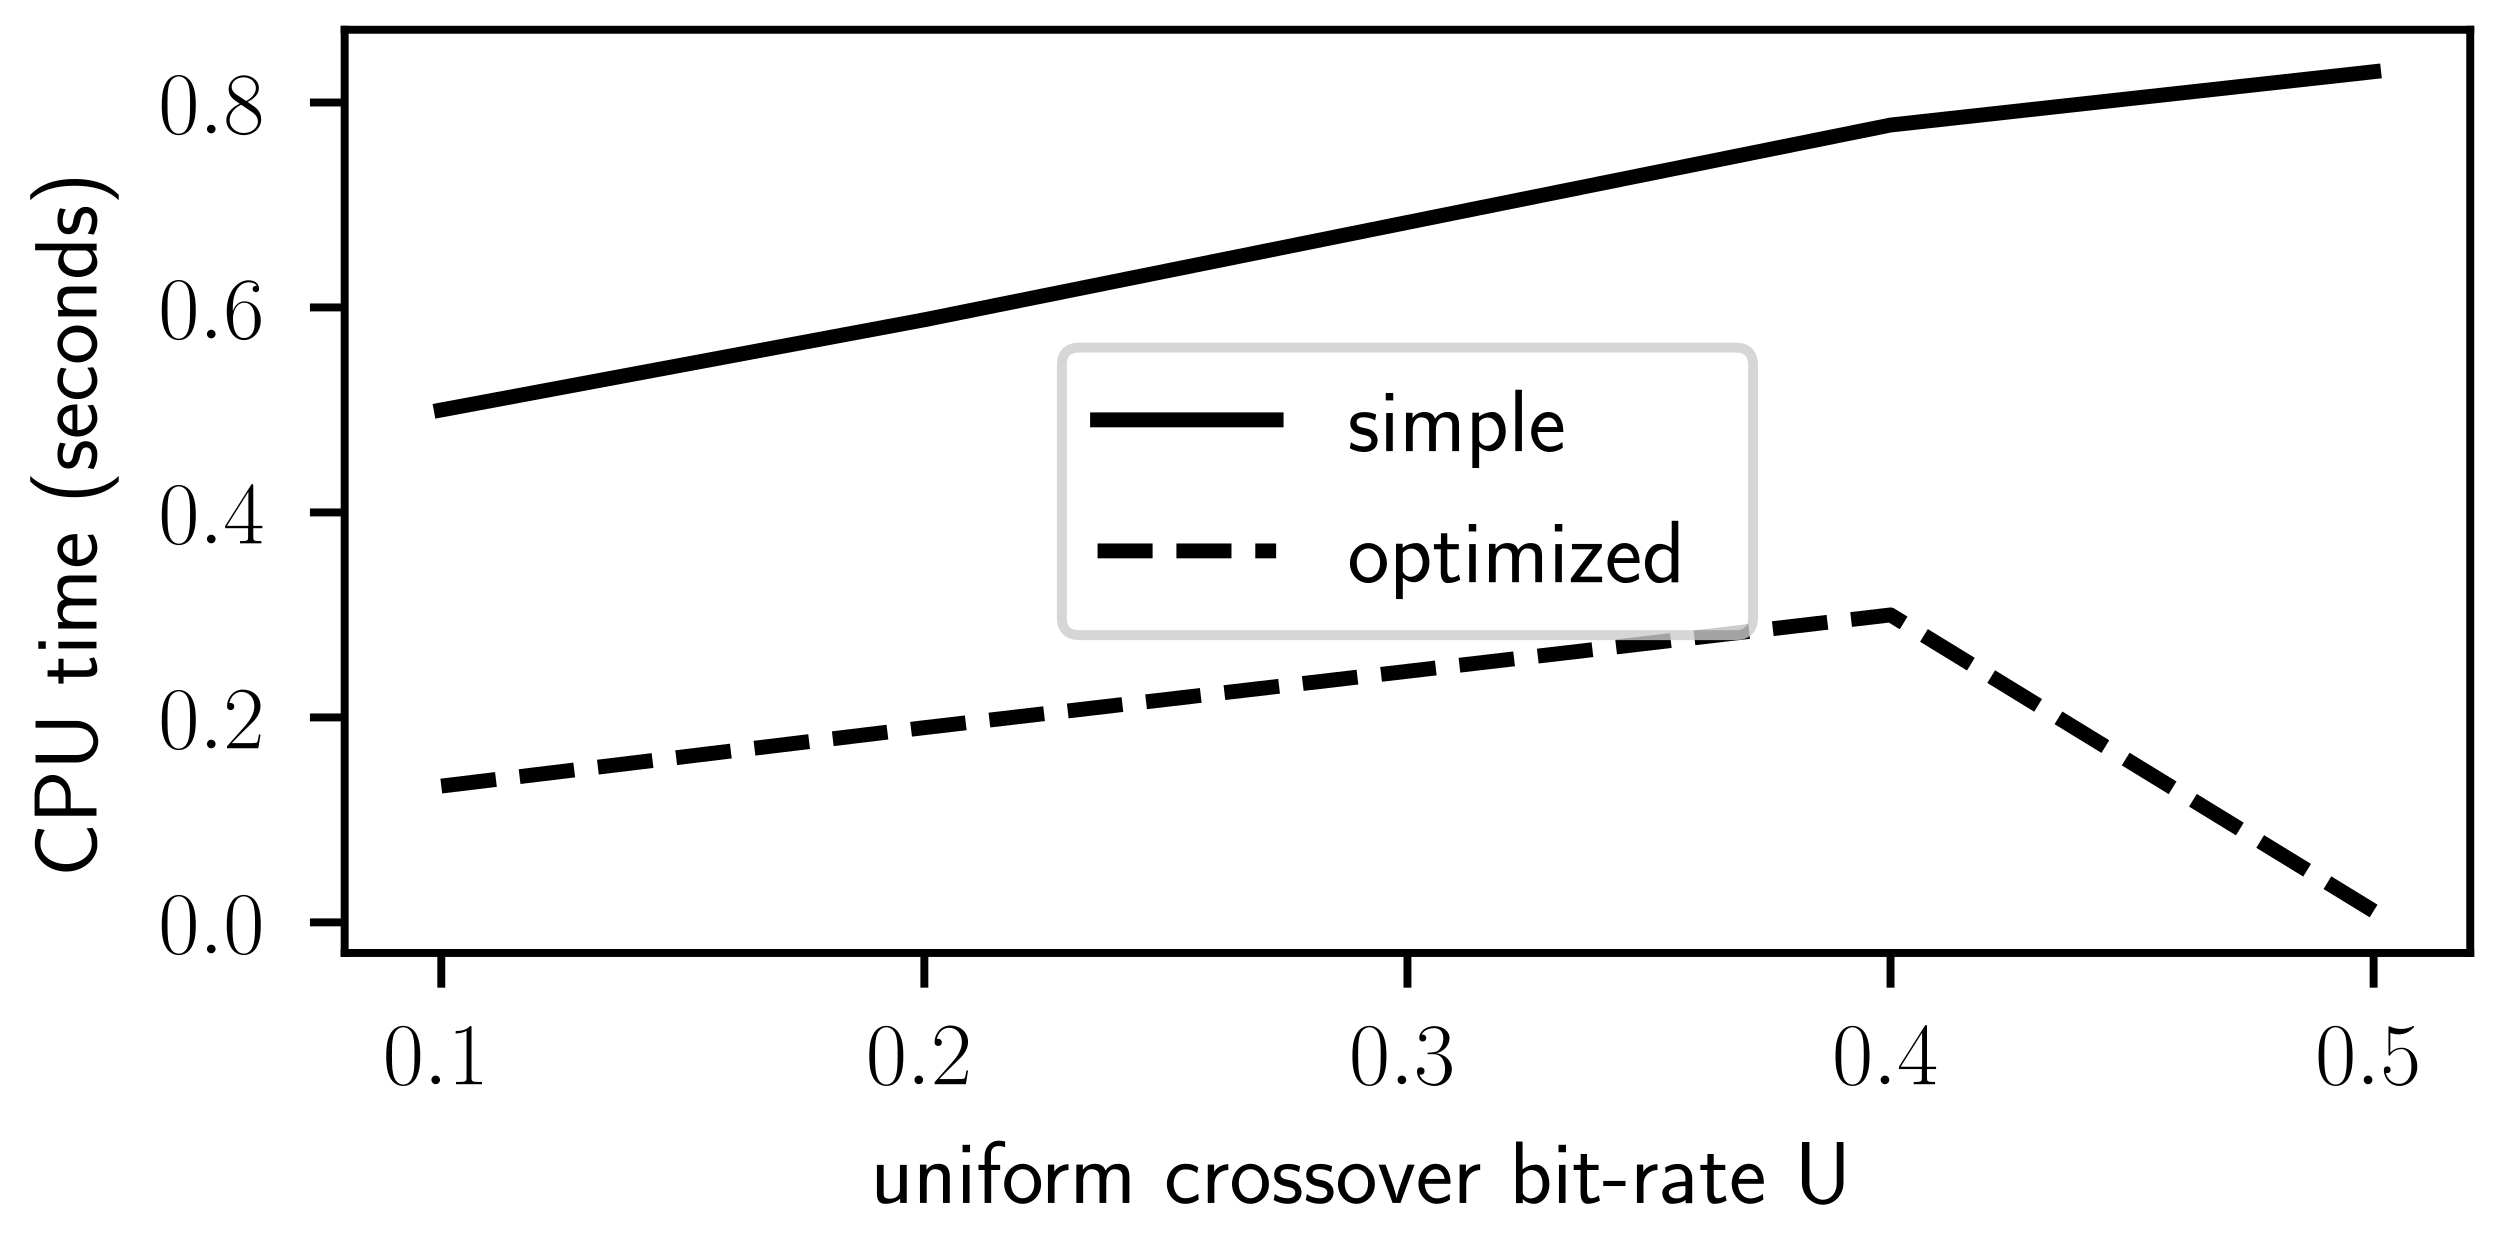
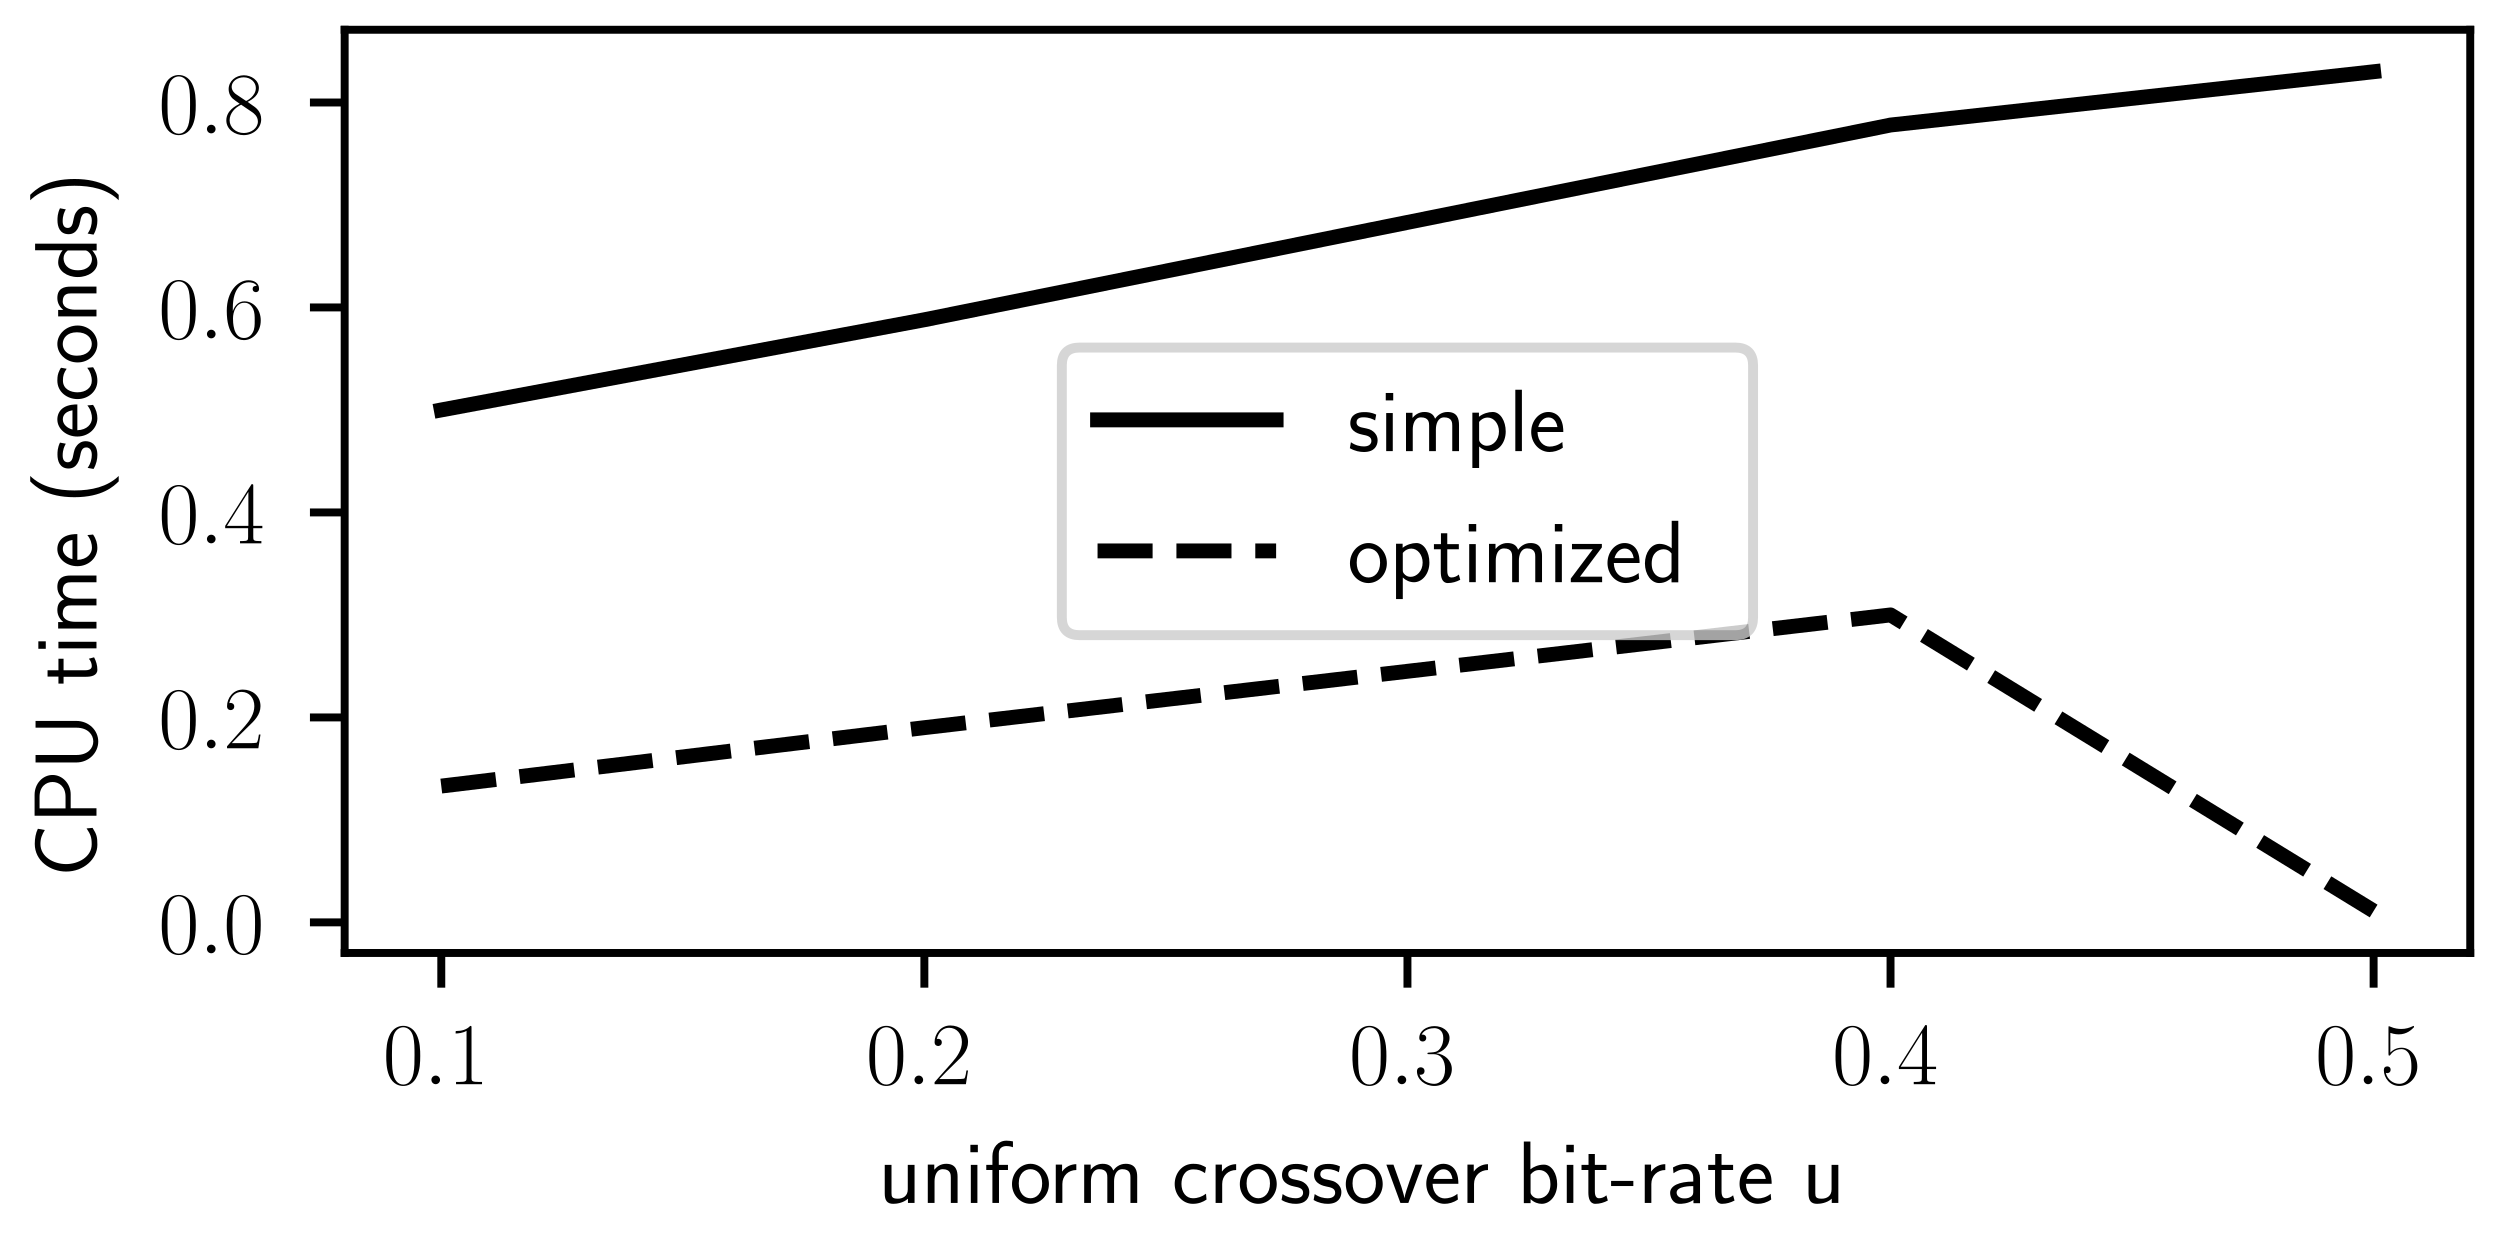
<svg xmlns="http://www.w3.org/2000/svg" xmlns:xlink="http://www.w3.org/1999/xlink" height="126pt" version="1.1" viewBox="0 0 252 126" width="252pt">
  <defs>
    <style type="text/css">*{stroke-linecap:butt;stroke-linejoin:round;}</style>
  </defs>
  <g id="figure_1">
    <g id="patch_1">
      <path d="M 0 126  L 252 126  L 252 0  L 0 0  z " style="fill:#ffffff;" />
    </g>
    <g id="axes_1">
      <g id="patch_2">
        <path d="M 34.742 96.06  L 249 96.06  L 249 3  L 34.742 3  z " style="fill:#ffffff;" />
      </g>
      <g id="matplotlib.axis_1">
        <g id="xtick_1">
          <g id="line2d_1">
            <defs>
-               <path d="M 0 0  L 0 3.5  " id="m1bb3023447" style="stroke:#000000;stroke-width:0.8;" />
-             </defs>
-             <g>
-               <use style="stroke:#000000;stroke-width:0.8;" x="44.481" xlink:href="#m1bb3023447" y="96.06" />
+               <path d="M 0 0  L 0 3.5  " id="mfb2e3ba7ee" style="stroke:#000000;stroke-width:0.8;" />
+             </defs>
+             <g>
+               <use style="stroke:#000000;stroke-width:0.8;" x="44.481" xlink:href="#mfb2e3ba7ee" y="96.06" />
            </g>
          </g>
          <g id="text_1">
            <g transform="translate(38.59322 109.2862)scale(0.09 -0.09)">
              <defs>
                <path d="M 42 31.641  C 42 37.75 41.906 48.125 37.703 56.109  C 34 63.109 28.094 65.594 22.906 65.594  C 18.094 65.594 12 63.406 8.203 56.203  C 4.203 48.719 3.797 39.438 3.797 31.641  C 3.797 25.953 3.906 17.281 7 9.672  C 11.297 -0.609 19 -2 22.906 -2  C 27.5 -2 34.5 -0.109 38.594 9.375  C 41.594 16.281 42 24.359 42 31.641  z M 22.906 -0.406  C 16.5 -0.406 12.703 5.078 11.297 12.688  C 10.203 18.562 10.203 27.156 10.203 32.75  C 10.203 40.438 10.203 46.828 11.5 52.922  C 13.406 61.391 19 64 22.906 64  C 27 64 32.297 61.297 34.203 53.125  C 35.5 47.438 35.594 40.734 35.594 32.75  C 35.594 26.25 35.594 18.266 34.406 12.375  C 32.297 1.484 26.406 -0.406 22.906 -0.406  z " id="CMR17-48" />
                <path d="M 18.406 4.797  C 18.406 7.688 16 9.672 13.594 9.672  C 10.703 9.672 8.703 7.281 8.703 4.891  C 8.703 2 11.094 0 13.5 0  C 16.406 0 18.406 2.391 18.406 4.797  z " id="CMMI12-58" />
                <path d="M 26.594 63.406  C 26.594 65.5 26.5 65.5 25.094 65.5  C 21.203 61.188 15.297 59.797 9.703 59.797  C 9.406 59.797 8.906 59.797 8.797 59.5  C 8.703 59.297 8.703 59.094 8.703 57  C 11.797 57 17 57.594 21 59.984  L 21 7.203  C 21 3.688 20.797 2.5 12.203 2.5  L 9.203 2.5  L 9.203 0  C 14 0 19 0 23.797 0  C 28.594 0 33.594 0 38.406 0  L 38.406 2.5  L 35.406 2.5  C 26.797 2.5 26.594 3.594 26.594 7.156  z " id="CMR17-49" />
              </defs>
              <use transform="scale(0.996264)" xlink:href="#CMR17-48" />
              <use transform="translate(45.69048 0)scale(0.996264)" xlink:href="#CMMI12-58" />
              <use transform="translate(72.78765 0)scale(0.996264)" xlink:href="#CMR17-49" />
            </g>
          </g>
        </g>
        <g id="xtick_2">
          <g id="line2d_2">
            <g>
-               <use style="stroke:#000000;stroke-width:0.8;" x="93.176" xlink:href="#m1bb3023447" y="96.06" />
+               <use style="stroke:#000000;stroke-width:0.8;" x="93.176" xlink:href="#mfb2e3ba7ee" y="96.06" />
            </g>
          </g>
          <g id="text_2">
            <g transform="translate(87.2882 109.2862)scale(0.09 -0.09)">
              <defs>
                <path d="M 41.703 15.453  L 39.906 15.453  C 38.906 8.375 38.094 7.172 37.703 6.562  C 37.203 5.766 30 5.766 28.594 5.766  L 9.406 5.766  C 13 9.672 20 16.75 28.5 24.953  C 34.594 30.734 41.703 37.531 41.703 47.422  C 41.703 59.219 32.297 66 21.797 66  C 10.797 66 4.094 56.312 4.094 47.344  C 4.094 43.438 7 42.938 8.203 42.938  C 9.203 42.938 12.203 43.547 12.203 47.031  C 12.203 50.109 9.594 51 8.203 51  C 7.594 51 7 50.906 6.594 50.703  C 8.5 59.219 14.297 63.406 20.406 63.406  C 29.094 63.406 34.797 56.516 34.797 47.422  C 34.797 38.734 29.703 31.25 24 24.75  L 4.094 2.281  L 4.094 0  L 39.297 0  z " id="CMR17-50" />
              </defs>
              <use transform="scale(0.996264)" xlink:href="#CMR17-48" />
              <use transform="translate(45.69048 0)scale(0.996264)" xlink:href="#CMMI12-58" />
              <use transform="translate(72.78765 0)scale(0.996264)" xlink:href="#CMR17-50" />
            </g>
          </g>
        </g>
        <g id="xtick_3">
          <g id="line2d_3">
            <g>
-               <use style="stroke:#000000;stroke-width:0.8;" x="141.871" xlink:href="#m1bb3023447" y="96.06" />
+               <use style="stroke:#000000;stroke-width:0.8;" x="141.871" xlink:href="#mfb2e3ba7ee" y="96.06" />
            </g>
          </g>
          <g id="text_3">
            <g transform="translate(135.9832 109.2862)scale(0.09 -0.09)">
              <defs>
                <path d="M 22.094 33.703  C 31 33.703 34.906 25.969 34.906 17.031  C 34.906 5 28.5 0.391 22.703 0.391  C 17.406 0.391 8.797 3.031 6.094 10.828  C 6.594 10.625 7.094 10.625 7.594 10.625  C 10 10.625 11.797 12.219 11.797 14.812  C 11.797 17.703 9.594 19 7.594 19  C 5.906 19 3.297 18.203 3.297 14.469  C 3.297 5.234 12.297 -2 22.906 -2  C 34 -2 42.5 6.719 42.5 16.953  C 42.5 26.672 34.5 33.703 25 34.797  C 32.594 36.375 39.906 43.062 39.906 52.016  C 39.906 59.688 32 65.297 23 65.297  C 13.906 65.297 5.906 59.828 5.906 52.016  C 5.906 48.594 8.5 48 9.797 48  C 11.906 48 13.703 49.297 13.703 51.891  C 13.703 54.469 11.906 55.766 9.797 55.766  C 9.406 55.766 8.906 55.766 8.5 55.578  C 11.406 61.859 19.297 63 22.797 63  C 26.297 63 32.906 61.328 32.906 51.875  C 32.906 49.109 32.5 44.188 29.094 39.844  C 26.094 36 22.703 36 19.406 35.688  C 18.906 35.688 16.594 35.453 16.203 35.453  C 15.5 35.359 15.094 35.266 15.094 34.5  C 15.094 33.797 15.203 33.703 17.203 33.703  z " id="CMR17-51" />
              </defs>
              <use transform="scale(0.996264)" xlink:href="#CMR17-48" />
              <use transform="translate(45.69048 0)scale(0.996264)" xlink:href="#CMMI12-58" />
              <use transform="translate(72.78765 0)scale(0.996264)" xlink:href="#CMR17-51" />
            </g>
          </g>
        </g>
        <g id="xtick_4">
          <g id="line2d_4">
            <g>
-               <use style="stroke:#000000;stroke-width:0.8;" x="190.566" xlink:href="#m1bb3023447" y="96.06" />
+               <use style="stroke:#000000;stroke-width:0.8;" x="190.566" xlink:href="#mfb2e3ba7ee" y="96.06" />
            </g>
          </g>
          <g id="text_4">
            <g transform="translate(184.6782 109.2862)scale(0.09 -0.09)">
              <defs>
                <path d="M 33.594 64.406  C 33.594 66.5 33.5 66.5 31.703 66.5  L 2 19.594  L 2 17  L 27.797 17  L 27.797 7.141  C 27.797 3.5 27.594 2.5 20.594 2.5  L 18.703 2.5  L 18.703 0  C 21.906 0 27.297 0 30.703 0  C 34.094 0 39.5 0 42.703 0  L 42.703 2.5  L 40.797 2.5  C 33.797 2.5 33.594 3.5 33.594 7.141  L 33.594 17  L 43.797 17  L 43.797 19.594  L 33.594 19.594  z M 28.094 57.859  L 28.094 19.594  L 4 19.594  z " id="CMR17-52" />
              </defs>
              <use transform="scale(0.996264)" xlink:href="#CMR17-48" />
              <use transform="translate(45.69048 0)scale(0.996264)" xlink:href="#CMMI12-58" />
              <use transform="translate(72.78765 0)scale(0.996264)" xlink:href="#CMR17-52" />
            </g>
          </g>
        </g>
        <g id="xtick_5">
          <g id="line2d_5">
            <g>
-               <use style="stroke:#000000;stroke-width:0.8;" x="239.261" xlink:href="#m1bb3023447" y="96.06" />
+               <use style="stroke:#000000;stroke-width:0.8;" x="239.261" xlink:href="#mfb2e3ba7ee" y="96.06" />
            </g>
          </g>
          <g id="text_5">
            <g transform="translate(233.3732 109.2862)scale(0.09 -0.09)">
              <defs>
                <path d="M 11.406 57.688  C 12.406 57.281 16.5 56 20.703 56  C 30 56 35.094 61.109 38 64.062  C 38 64.953 38 65.5 37.406 65.5  C 37.297 65.5 37.094 65.5 36.297 65.047  C 32.797 63.406 28.703 62.078 23.703 62.078  C 20.703 62.078 16.203 62.484 11.297 64.672  C 10.203 65.172 10 65.172 9.906 65.172  C 9.406 65.172 9.297 65.062 9.297 63.078  L 9.297 34.422  C 9.297 32.641 9.297 32.141 10.297 32.141  C 10.797 32.141 11 32.344 11.5 33.031  C 14.703 37.516 19.094 39.406 24.094 39.406  C 27.594 39.406 35.094 37.219 35.094 20.141  C 35.094 16.953 35.094 11.172 32.094 6.578  C 29.594 2.484 25.703 0.391 21.406 0.391  C 14.797 0.391 8.094 5 6.297 12.719  C 6.703 12.609 7.5 12.422 7.906 12.422  C 9.203 12.422 11.703 13.125 11.703 16.219  C 11.703 18.906 9.797 20 7.906 20  C 5.594 20 4.094 18.594 4.094 15.797  C 4.094 7.094 11 -2 21.594 -2  C 31.906 -2 41.703 6.875 41.703 19.75  C 41.703 31.719 33.906 41 24.203 41  C 19.094 41 14.797 39.109 11.406 35.531  z " id="CMR17-53" />
              </defs>
              <use transform="scale(0.996264)" xlink:href="#CMR17-48" />
              <use transform="translate(45.69048 0)scale(0.996264)" xlink:href="#CMMI12-58" />
              <use transform="translate(72.78765 0)scale(0.996264)" xlink:href="#CMR17-53" />
            </g>
          </g>
        </g>
        <g id="text_6">
-           <g transform="translate(87.72981 121.2563)scale(0.09 -0.09)">
+           <g transform="translate(88.51852 121.2563)scale(0.09 -0.09)">
            <defs>
              <path d="M 40.906 42.797  L 33.297 42.797  L 33.297 15.188  C 33.297 7.781 27.906 4.781 22.203 4.781  C 15.594 4.781 15 6.984 15 11.078  L 15 42.797  L 7.406 42.797  L 7.406 10.594  C 7.406 2.797 10.094 -1 17 -1  C 20.406 -1 28.094 -0.203 33.5 4.781  L 33.5 0  L 40.906 0  z " id="CMSS17-117" />
              <path d="M 40.906 29.328  C 40.906 35.672 39.406 44 28.094 44  C 21.703 44 17.5 40.719 14.703 37.328  L 14.703 43.094  L 7.406 43.094  L 7.406 0  L 15 0  L 15 24.359  C 15 30.688 17.406 37.938 24.203 37.938  C 33 37.938 33.297 32 33.297 28.578  L 33.297 0  L 40.906 0  z " id="CMSS17-110" />
              <path d="M 15.297 65.359  L 6.906 65.359  L 6.906 57  L 15.297 57  z M 14.797 42.797  L 7.406 42.797  L 7.406 0  L 14.797 0  z " id="CMSS17-105" />
              <path d="M 16.797 37  L 26.906 37  L 26.906 42.766  L 16.594 42.766  L 16.594 55.609  C 16.594 62.719 22 63.938 25.094 63.938  C 26.094 63.938 28.906 63.938 32.5 62.641  L 32.5 69.203  C 30.203 69.703 27.406 70 25.203 70  C 15.906 70 9.406 62.391 9.406 52.484  L 9.406 42.766  L 2.5 42.766  L 2.5 37  L 9.406 37  L 9.406 0  L 16.797 0  z " id="CMSS17-102" />
              <path d="M 44.203 21.188  C 44.203 34 34.703 44 23.5 44  C 12 44 2.703 33.703 2.703 21.188  C 2.703 8.5 12.297 -1 23.406 -1  C 34.797 -1 44.203 8.797 44.203 21.188  z M 23.5 5.266  C 16.406 5.266 10.297 11.078 10.297 22  C 10.297 33.609 17.406 37.922 23.406 37.922  C 29.906 37.922 36.594 33.219 36.594 22  C 36.594 10.672 30.094 5.266 23.5 5.266  z " id="CMSS17-111" />
              <path d="M 14.906 21.297  C 14.906 30.703 21.797 37 30.594 37  L 30.594 43.578  C 24.203 43.578 18.203 40.391 14.594 35.203  L 14.594 43.094  L 7.5 43.094  L 7.5 0  L 14.906 0  z " id="CMSS17-114" />
              <path d="M 67 29.328  C 67 36.062 65.297 44 54.094 44  C 46.594 44 42.094 39.312 40.094 36.422  C 38.297 41.719 34.094 44 28.094 44  C 21.297 44 17 40.125 14.703 37.328  L 14.703 43.094  L 7.406 43.094  L 7.406 0  L 15 0  L 15 24.359  C 15 30.297 17.203 37.938 24.297 37.938  C 33.406 37.938 33.406 31.5 33.406 28.578  L 33.406 0  L 41 0  L 41 24.359  C 41 30.297 43.203 37.938 50.297 37.938  C 59.406 37.938 59.406 31.5 59.406 28.578  L 59.406 0  L 67 0  z " id="CMSS17-109" />
              <path d="M 38.5 39.703  C 38.5 40.391 33.906 42.406 32.703 42.797  C 29.406 44 25.203 44 24.094 44  C 11.094 44 3.297 32.703 3.297 21.297  C 3.297 9.297 12 -1 23.703 -1  C 30.406 -1 35.203 1.188 39.094 3.781  L 38.5 10.375  C 34.203 7.078 29.203 5.266 23.797 5.266  C 16 5.266 10.906 12.094 10.906 21.391  C 10.906 28.609 14.203 37.719 24.203 37.719  C 29.703 37.719 32.797 36.609 37.406 33.516  z " id="CMSS17-99" />
              <path d="M 32.203 41.047  C 26.297 43.859 21.703 43.859 18.703 43.859  C 11.594 43.859 3.094 41.375 3.094 31.297  C 3.094 21.234 14.094 19.031 17.094 18.422  C 21.703 17.531 26.797 16.531 26.797 11.562  C 26.797 5.266 19.594 5.266 18.297 5.266  C 14.297 5.266 8.797 6.359 3.797 9.969  L 2.594 3.281  C 8.297 0 13.797 -1 18.406 -1  C 30.703 -1 33.797 6.5 33.797 12.203  C 33.797 17.094 31 20.391 29.094 21.891  C 25.797 24.5 24.594 24.797 16.406 26.5  C 15 26.703 10.094 27.797 10.094 32.281  C 10.094 38 16.406 38 17.797 38  C 24.297 38 28.297 35.984 31 34.5  z " id="CMSS17-115" />
              <path d="M 41.797 43  L 34 43  L 27.297 24.312  C 25.203 18.203 22.203 9.797 21.703 5.5  L 21.594 5.5  C 21.406 7.312 20.594 9.906 20.094 11.703  C 19.5 13.906 18.703 16.5 18.094 18.312  L 9.297 43  L 1.297 43  L 17.094 0  L 26 0  z " id="CMSS17-118" />
              <path d="M 39.094 21.516  C 39.094 24.844 38.906 31.297 35.703 36.641  C 32.203 42.391 26.5 44 22.203 44  C 11.797 44 3 34.188 3 21.484  C 3 9.094 12.094 -1 23.594 -1  C 28.094 -1 33.594 0.297 38.594 3.875  C 38.594 4.281 38.406 6.469 38.297 6.562  C 38.297 6.766 38 9.844 38 10.25  C 33.203 6.359 27.703 5.078 23.703 5.078  C 17.297 5.078 10.406 10.422 10.094 21.516  z M 10.906 27  C 12.203 32.562 16.594 37.828 22.203 37.828  C 23.703 37.828 30.703 37.828 32.5 27  z " id="CMSS17-101" />
              <path d="M 14.906 69  L 7.5 69  L 7.5 -0.203  L 15.094 -0.203  L 15.094 4.281  C 18.906 0.594 23.5 -1 27.594 -1  C 37.203 -1 45 8.578 45 21.125  C 45 32.594 39 43.062 30.094 43.062  C 23.797 43.062 18.203 40.484 14.906 37.797  z M 15.094 31.969  C 17.297 34.719 20.406 37 24.797 37  C 30.703 37 37.406 32.766 37.406 21.125  C 37.406 8.719 29.406 5.078 23.906 5.078  C 21.906 5.078 19.797 5.562 17.797 7.25  C 15.094 9.609 15.094 11.078 15.094 12.453  z " id="CMSS17-98" />
              <path d="M 16.703 37  L 29.703 37  L 29.703 42.766  L 16.703 42.766  L 16.703 55  L 9.594 55  L 9.594 42.766  L 1.703 42.766  L 1.703 37  L 9.406 37  L 9.406 11.703  C 9.406 6 10.703 -1 17.297 -1  C 22.297 -1 26.906 0.391 31.297 2.688  L 29.703 8.562  C 27.297 6.469 24.406 5.266 21.297 5.266  C 16.906 5.266 16.703 10.875 16.703 13.375  z " id="CMSS17-116" />
              <path d="M 26 19  L 26 24.766  L 1 24.766  L 1 19  z " id="CMSS17-45" />
              <path d="M 37.594 27.984  C 37.594 37.375 30.906 43.875 21.906 43.875  C 17.5 43.875 12.703 43.078 7.203 39.891  L 7.797 33.359  C 10.297 35.125 14.594 38 21.797 38  C 26.906 38 30 34.062 30 27.844  L 30 24  C 14 24 4 19.344 4 11.344  C 4 7.203 6.5 -1 14.797 -1  C 16.297 -1 24.406 -1 30.203 3.391  L 30.203 -0.297  L 37.594 -0.297  z M 30 12.75  C 30 10.953 30 8.562 27 6.781  C 24.406 5.078 21.094 5.078 19.703 5.078  C 14.703 5.078 11.297 7.984 11.297 11.625  C 11.297 18.922 26.906 18.922 30 18.922  z " id="CMSS17-97" />
-               <path d="M 55.5 68.5  L 47.906 68.5  L 47.906 22.641  C 47.906 9.438 39.797 3.578 32.406 3.578  C 24.797 3.578 17.203 9.734 17.203 22.547  L 17.203 68.5  L 8.797 68.5  L 8.797 22.719  C 8.797 8.422 19.906 -2 32.297 -2  C 44.703 -2 55.5 8.422 55.5 22.719  z " id="CMSS17-85" />
            </defs>
            <use transform="scale(0.996264)" xlink:href="#CMSS17-117" />
            <use transform="translate(48.20494 0)scale(0.996264)" xlink:href="#CMSS17-110" />
            <use transform="translate(96.40989 0)scale(0.996264)" xlink:href="#CMSS17-105" />
            <use transform="translate(118.5906 0)scale(0.996264)" xlink:href="#CMSS17-102" />
            <use transform="translate(147.2173 0)scale(0.996264)" xlink:href="#CMSS17-111" />
            <use transform="translate(191.4584 0)scale(0.996264)" xlink:href="#CMSS17-114" />
            <use transform="translate(223.3682 0)scale(0.996264)" xlink:href="#CMSS17-109" />
            <use transform="translate(328.8266 0)scale(0.996264)" xlink:href="#CMSS17-99" />
            <use transform="translate(370.4654 0)scale(0.996264)" xlink:href="#CMSS17-114" />
            <use transform="translate(402.3752 0)scale(0.996264)" xlink:href="#CMSS17-111" />
            <use transform="translate(449.2188 0)scale(0.996264)" xlink:href="#CMSS17-115" />
            <use transform="translate(485.1323 0)scale(0.996264)" xlink:href="#CMSS17-115" />
            <use transform="translate(521.0459 0)scale(0.996264)" xlink:href="#CMSS17-111" />
            <use transform="translate(567.8895 0)scale(0.996264)" xlink:href="#CMSS17-118" />
            <use transform="translate(610.8896 0)scale(0.996264)" xlink:href="#CMSS17-101" />
            <use transform="translate(652.5285 0)scale(0.996264)" xlink:href="#CMSS17-114" />
            <use transform="translate(715.6674 0)scale(0.996264)" xlink:href="#CMSS17-98" />
            <use transform="translate(763.8723 0)scale(0.996264)" xlink:href="#CMSS17-105" />
            <use transform="translate(786.053 0)scale(0.996264)" xlink:href="#CMSS17-116" />
            <use transform="translate(819.8846 0)scale(0.996264)" xlink:href="#CMSS17-45" />
            <use transform="translate(851.1137 0)scale(0.996264)" xlink:href="#CMSS17-114" />
            <use transform="translate(883.0235 0)scale(0.996264)" xlink:href="#CMSS17-97" />
            <use transform="translate(927.9454 0)scale(0.996264)" xlink:href="#CMSS17-116" />
            <use transform="translate(961.777 0)scale(0.996264)" xlink:href="#CMSS17-101" />
-             <use transform="translate(1034.645 0)scale(0.996264)" xlink:href="#CMSS17-85" />
+             <use transform="translate(1034.645 0)scale(0.996264)" xlink:href="#CMSS17-117" />
          </g>
        </g>
      </g>
      <g id="matplotlib.axis_2">
        <g id="ytick_1">
          <g id="line2d_6">
            <defs>
-               <path d="M 0 0  L -3.5 0  " id="m26033d95f4" style="stroke:#000000;stroke-width:0.8;" />
-             </defs>
-             <g>
-               <use style="stroke:#000000;stroke-width:0.8;" x="34.742" xlink:href="#m26033d95f4" y="92.976" />
+               <path d="M 0 0  L -3.5 0  " id="m9321a5edc3" style="stroke:#000000;stroke-width:0.8;" />
+             </defs>
+             <g>
+               <use style="stroke:#000000;stroke-width:0.8;" x="34.742" xlink:href="#m9321a5edc3" y="92.976" />
            </g>
          </g>
          <g id="text_7">
            <g transform="translate(15.96662 96.08962)scale(0.09 -0.09)">
              <use transform="scale(0.996264)" xlink:href="#CMR17-48" />
              <use transform="translate(45.69048 0)scale(0.996264)" xlink:href="#CMMI12-58" />
              <use transform="translate(72.78765 0)scale(0.996264)" xlink:href="#CMR17-48" />
            </g>
          </g>
        </g>
        <g id="ytick_2">
          <g id="line2d_7">
            <g>
-               <use style="stroke:#000000;stroke-width:0.8;" x="34.742" xlink:href="#m26033d95f4" y="72.315" />
+               <use style="stroke:#000000;stroke-width:0.8;" x="34.742" xlink:href="#m9321a5edc3" y="72.315" />
            </g>
          </g>
          <g id="text_8">
            <g transform="translate(15.96662 75.42791)scale(0.09 -0.09)">
              <use transform="scale(0.996264)" xlink:href="#CMR17-48" />
              <use transform="translate(45.69048 0)scale(0.996264)" xlink:href="#CMMI12-58" />
              <use transform="translate(72.78765 0)scale(0.996264)" xlink:href="#CMR17-50" />
            </g>
          </g>
        </g>
        <g id="ytick_3">
          <g id="line2d_8">
            <g>
-               <use style="stroke:#000000;stroke-width:0.8;" x="34.742" xlink:href="#m26033d95f4" y="51.653" />
+               <use style="stroke:#000000;stroke-width:0.8;" x="34.742" xlink:href="#m9321a5edc3" y="51.653" />
            </g>
          </g>
          <g id="text_9">
            <g transform="translate(15.96662 54.7662)scale(0.09 -0.09)">
              <use transform="scale(0.996264)" xlink:href="#CMR17-48" />
              <use transform="translate(45.69048 0)scale(0.996264)" xlink:href="#CMMI12-58" />
              <use transform="translate(72.78765 0)scale(0.996264)" xlink:href="#CMR17-52" />
            </g>
          </g>
        </g>
        <g id="ytick_4">
          <g id="line2d_9">
            <g>
-               <use style="stroke:#000000;stroke-width:0.8;" x="34.742" xlink:href="#m26033d95f4" y="30.991" />
+               <use style="stroke:#000000;stroke-width:0.8;" x="34.742" xlink:href="#m9321a5edc3" y="30.991" />
            </g>
          </g>
          <g id="text_10">
            <g transform="translate(15.96662 34.1045)scale(0.09 -0.09)">
              <defs>
                <path d="M 10.594 34  C 10.594 57.656 21.797 63 28.297 63  C 30.406 63 35.5 62.641 37.5 59  C 35.906 59 32.906 59 32.906 55.516  C 32.906 52.828 35.094 51.922 36.5 51.922  C 37.406 51.922 40.094 52.312 40.094 55.625  C 40.094 61.781 35.094 65.297 28.203 65.297  C 16.297 65.297 3.797 52.969 3.797 31  C 3.797 3.953 15.094 -2 23.094 -2  C 32.797 -2 42 6.672 42 20.047  C 42 32.516 33.906 41.594 23.703 41.594  C 17.594 41.594 13.094 37.609 10.594 30.625  z M 23.094 0.391  C 10.797 0.391 10.797 18.75 10.797 22.438  C 10.797 29.625 14.203 40 23.5 40  C 25.203 40 30.094 40 33.406 33.125  C 35.203 29.219 35.203 25.141 35.203 20.141  C 35.203 14.75 35.203 10.781 33.094 6.781  C 30.906 2.672 27.703 0.391 23.094 0.391  z " id="CMR17-54" />
              </defs>
              <use transform="scale(0.996264)" xlink:href="#CMR17-48" />
              <use transform="translate(45.69048 0)scale(0.996264)" xlink:href="#CMMI12-58" />
              <use transform="translate(72.78765 0)scale(0.996264)" xlink:href="#CMR17-54" />
            </g>
          </g>
        </g>
        <g id="ytick_5">
          <g id="line2d_10">
            <g>
-               <use style="stroke:#000000;stroke-width:0.8;" x="34.742" xlink:href="#m26033d95f4" y="10.329" />
+               <use style="stroke:#000000;stroke-width:0.8;" x="34.742" xlink:href="#m9321a5edc3" y="10.329" />
            </g>
          </g>
          <g id="text_11">
            <g transform="translate(15.96662 13.44279)scale(0.09 -0.09)">
              <defs>
                <path d="M 27.203 35.375  C 33.5 38.547 39.906 43.328 39.906 50.984  C 39.906 60.016 31.094 65.297 23 65.297  C 13.906 65.297 5.906 58.734 5.906 49.688  C 5.906 47.203 6.5 42.922 10.406 39.141  C 11.406 38.156 15.594 35.172 18.297 33.281  C 13.797 30.984 3.297 25.531 3.297 14.594  C 3.297 4.359 13.094 -2 22.797 -2  C 33.5 -2 42.5 5.656 42.5 15.781  C 42.5 24.844 36.406 29.016 32.406 31.703  z M 14.094 44.094  C 13.297 44.594 9.297 47.672 9.297 52.359  C 9.297 58.422 15.594 63 22.797 63  C 30.703 63 36.5 57.438 36.5 50.969  C 36.5 41.703 26.094 36.422 25.594 36.422  C 25.5 36.422 25.406 36.422 24.594 37.031  z M 32.5 23.734  C 34 22.641 38.797 19.375 38.797 13.297  C 38.797 5.953 31.406 0.391 23 0.391  C 13.906 0.391 7 6.844 7 14.688  C 7 22.547 13.094 29.094 20 32.188  z " id="CMR17-56" />
              </defs>
              <use transform="scale(0.996264)" xlink:href="#CMR17-48" />
              <use transform="translate(45.69048 0)scale(0.996264)" xlink:href="#CMMI12-58" />
              <use transform="translate(72.78765 0)scale(0.996264)" xlink:href="#CMR17-56" />
            </g>
          </g>
        </g>
        <g id="text_12">
          <g transform="translate(9.725022 88.4088)rotate(-90)scale(0.09 -0.09)">
            <defs>
              <path d="M 54.703 11.156  C 48 6.672 44.906 5.375 36.797 5.375  C 22.797 5.375 14.594 20.359 14.594 34.047  C 14.594 48.625 23 63 37.203 63  C 43.594 63 47.797 61.219 52.906 58.047  L 54.297 65.891  C 49.5 68.281 43.406 69.375 37.297 69.375  C 18.094 69.375 6.203 51.812 6.203 34.047  C 6.203 14.484 20.297 -1 36.297 -1  C 44.906 -1 47.906 -0.297 55.297 4.375  z " id="CMSS17-67" />
              <path d="M 32.906 29  C 44.906 29 54.703 38.328 54.703 49.344  C 54.703 60.156 45.297 69.578 32.297 69.578  L 8.906 69.578  L 8.906 0  L 17.297 0  L 17.297 29  z M 30.094 64  C 41.703 64 46.797 56.672 46.797 49.328  C 46.797 42.5 42.094 34.781 30.094 34.781  L 17.094 34.781  L 17.094 64  z " id="CMSS17-80" />
+               <path d="M 55.5 68.5  L 47.906 68.5  L 47.906 22.641  C 47.906 9.438 39.797 3.578 32.406 3.578  C 24.797 3.578 17.203 9.734 17.203 22.547  L 17.203 68.5  L 8.797 68.5  L 8.797 22.719  C 8.797 8.422 19.906 -2 32.297 -2  C 44.703 -2 55.5 8.422 55.5 22.719  z " id="CMSS17-85" />
              <path d="M 25.203 74.5  C 19.797 69.016 7.406 56.266 7.406 24.812  C 7.406 -6.766 19.797 -19.422 25.203 -25  L 31.297 -25  C 19 -12.25 15 5.578 15 24.703  C 15 43.719 18.797 61.656 31.297 74.5  z " id="CMSS17-40" />
              <path d="M 40.797 69  L 33.406 69  L 33.406 38.094  C 30.297 40.672 25.203 43.062 19.594 43.062  C 10.5 43.062 3.297 33.297 3.297 21.047  C 3.297 8.781 10.406 -1 19.297 -1  C 26.203 -1 30.797 2.688 33.203 4.781  L 33.203 -0.203  L 40.797 -0.203  z M 33.203 13.062  C 33.203 11.672 33.203 10.203 30.094 7.531  C 28.094 5.859 25.703 5.078 23.406 5.078  C 18 5.078 10.906 9 10.906 20.938  C 10.906 33.344 18.906 37 24.406 37  C 28.094 37 31.094 35.219 33.203 32.266  z " id="CMSS17-100" />
              <path d="M 11.297 -25  C 16.703 -19.516 29.094 -6.766 29.094 24.703  C 29.094 56.266 16.703 68.922 11.297 74.5  L 5.203 74.5  C 17.5 61.75 21.5 43.922 21.5 24.812  C 21.5 5.781 17.703 -12.156 5.203 -25  z " id="CMSS17-41" />
            </defs>
            <use transform="scale(0.996264)" xlink:href="#CMSS17-67" />
            <use transform="translate(59.85577 0)scale(0.996264)" xlink:href="#CMSS17-80" />
            <use transform="translate(119.5914 0)scale(0.996264)" xlink:href="#CMSS17-85" />
            <use transform="translate(214.9602 0)scale(0.996264)" xlink:href="#CMSS17-116" />
            <use transform="translate(248.7918 0)scale(0.996264)" xlink:href="#CMSS17-105" />
            <use transform="translate(270.9725 0)scale(0.996264)" xlink:href="#CMSS17-109" />
            <use transform="translate(345.2018 0)scale(0.996264)" xlink:href="#CMSS17-101" />
            <use transform="translate(418.0697 0)scale(0.996264)" xlink:href="#CMSS17-40" />
            <use transform="translate(454.5036 0)scale(0.996264)" xlink:href="#CMSS17-115" />
            <use transform="translate(490.4171 0)scale(0.996264)" xlink:href="#CMSS17-101" />
            <use transform="translate(532.056 0)scale(0.996264)" xlink:href="#CMSS17-99" />
            <use transform="translate(573.6948 0)scale(0.996264)" xlink:href="#CMSS17-111" />
            <use transform="translate(620.5384 0)scale(0.996264)" xlink:href="#CMSS17-110" />
            <use transform="translate(668.7434 0)scale(0.996264)" xlink:href="#CMSS17-100" />
            <use transform="translate(716.9483 0)scale(0.996264)" xlink:href="#CMSS17-115" />
            <use transform="translate(752.8618 0)scale(0.996264)" xlink:href="#CMSS17-41" />
          </g>
        </g>
      </g>
      <g id="line2d_11">
-         <path clip-path="url(#pa48f13738a)" d="M 44.481 41.322  L 93.176 32.231  L 141.871 22.417  L 190.566 12.602  L 239.261 7.23  " style="fill:none;stroke:#000000;stroke-linecap:square;stroke-width:1.5;" />
+         <path clip-path="url(#pc2c8140988)" d="M 44.481 41.322  L 93.176 32.231  L 141.871 22.417  L 190.566 12.602  L 239.261 7.23  " style="fill:none;stroke:#000000;stroke-linecap:square;stroke-width:1.5;" />
      </g>
      <g id="line2d_12">
-         <path clip-path="url(#pa48f13738a)" d="M 44.481 79.236  L 93.176 73.348  L 141.871 67.666  L 190.566 61.984  L 239.261 91.83  " style="fill:none;stroke:#000000;stroke-dasharray:5.55,2.4;stroke-dashoffset:0;stroke-width:1.5;" />
+         <path clip-path="url(#pc2c8140988)" d="M 44.481 79.236  L 93.176 73.348  L 141.871 67.666  L 190.566 61.984  L 239.261 91.83  " style="fill:none;stroke:#000000;stroke-dasharray:5.55,2.4;stroke-dashoffset:0;stroke-width:1.5;" />
      </g>
      <g id="patch_3">
        <path d="M 34.742 96.06  L 34.742 3  " style="fill:none;stroke:#000000;stroke-linecap:square;stroke-linejoin:miter;stroke-width:0.8;" />
      </g>
      <g id="patch_4">
        <path d="M 249 96.06  L 249 3  " style="fill:none;stroke:#000000;stroke-linecap:square;stroke-linejoin:miter;stroke-width:0.8;" />
      </g>
      <g id="patch_5">
        <path d="M 34.742 96.06  L 249 96.06  " style="fill:none;stroke:#000000;stroke-linecap:square;stroke-linejoin:miter;stroke-width:0.8;" />
      </g>
      <g id="patch_6">
        <path d="M 34.742 3  L 249 3  " style="fill:none;stroke:#000000;stroke-linecap:square;stroke-linejoin:miter;stroke-width:0.8;" />
      </g>
      <g id="legend_1">
        <g id="patch_7">
          <path d="M 108.833 64.026  L 174.909 64.026  Q 176.709 64.026 176.709 62.226  L 176.709 36.834  Q 176.709 35.034 174.909 35.034  L 108.833 35.034  Q 107.033 35.034 107.033 36.834  L 107.033 62.226  Q 107.033 64.026 108.833 64.026  z " style="fill:#ffffff;opacity:0.8;stroke:#cccccc;stroke-linejoin:miter;" />
        </g>
        <g id="line2d_13">
          <path d="M 110.633 42.322  L 128.633 42.322  " style="fill:none;stroke:#000000;stroke-linecap:square;stroke-width:1.5;" />
        </g>
        <g id="line2d_14" />
        <g id="text_13">
          <g transform="translate(135.8325 45.4723)scale(0.09 -0.09)">
            <defs>
              <path d="M 15.094 5.203  C 18.406 2.016 22.906 -0.078 27.703 -0.078  C 37 -0.078 45 9.422 45 22.062  C 45 33.734 39 44 30.406 44  C 25.406 44 19.406 42.219 14.906 38.625  L 14.906 43.203  L 7.5 43.203  L 7.5 -19  L 15.094 -19  z M 15.094 32.812  C 15.906 34 19.297 37.734 24.797 37.734  C 31.797 37.734 37.406 30.625 37.406 22.062  C 37.406 12.297 30.594 6 23.906 6  C 21.906 6 19.797 6.484 17.797 8.172  C 15.094 10.531 15.094 12 15.094 13.391  z " id="CMSS17-112" />
              <path d="M 14.797 69  L 7.406 69  L 7.406 0  L 14.797 0  z " id="CMSS17-108" />
            </defs>
            <use transform="scale(0.996264)" xlink:href="#CMSS17-115" />
            <use transform="translate(35.91354 0)scale(0.996264)" xlink:href="#CMSS17-105" />
            <use transform="translate(58.09427 0)scale(0.996264)" xlink:href="#CMSS17-109" />
            <use transform="translate(132.3235 0)scale(0.996264)" xlink:href="#CMSS17-112" />
            <use transform="translate(180.5285 0)scale(0.996264)" xlink:href="#CMSS17-108" />
            <use transform="translate(202.7092 0)scale(0.996264)" xlink:href="#CMSS17-101" />
          </g>
        </g>
        <g id="line2d_15">
          <path d="M 110.633 55.533  L 128.633 55.533  " style="fill:none;stroke:#000000;stroke-dasharray:5.55,2.4;stroke-dashoffset:0;stroke-width:1.5;" />
        </g>
        <g id="line2d_16" />
        <g id="text_14">
          <g transform="translate(135.8325 58.68261)scale(0.09 -0.09)">
            <defs>
              <path d="M 37.5 39.094  L 37.5 42.969  L 3.906 42.969  L 3.906 37  L 16.703 37  C 17.906 37 19.094 37 20.297 37  L 27.297 37  L 2.594 4.078  L 2.594 0  L 37.797 0  L 37.797 6.172  L 24.203 6.172  C 23 6.172 21.797 6.172 20.594 6.172  L 12.906 6.172  z " id="CMSS17-122" />
            </defs>
            <use transform="scale(0.996264)" xlink:href="#CMSS17-111" />
            <use transform="translate(46.84362 0)scale(0.996264)" xlink:href="#CMSS17-112" />
            <use transform="translate(95.04857 0)scale(0.996264)" xlink:href="#CMSS17-116" />
            <use transform="translate(128.8801 0)scale(0.996264)" xlink:href="#CMSS17-105" />
            <use transform="translate(151.0609 0)scale(0.996264)" xlink:href="#CMSS17-109" />
            <use transform="translate(225.2901 0)scale(0.996264)" xlink:href="#CMSS17-105" />
            <use transform="translate(247.4708 0)scale(0.996264)" xlink:href="#CMSS17-122" />
            <use transform="translate(288.1487 0)scale(0.996264)" xlink:href="#CMSS17-101" />
            <use transform="translate(329.7875 0)scale(0.996264)" xlink:href="#CMSS17-100" />
          </g>
        </g>
      </g>
    </g>
  </g>
  <defs>
-     <clipPath id="pa48f13738a">
+     <clipPath id="pc2c8140988">
      <rect height="93.059" width="214.258" x="34.742" y="3" />
    </clipPath>
  </defs>
</svg>
